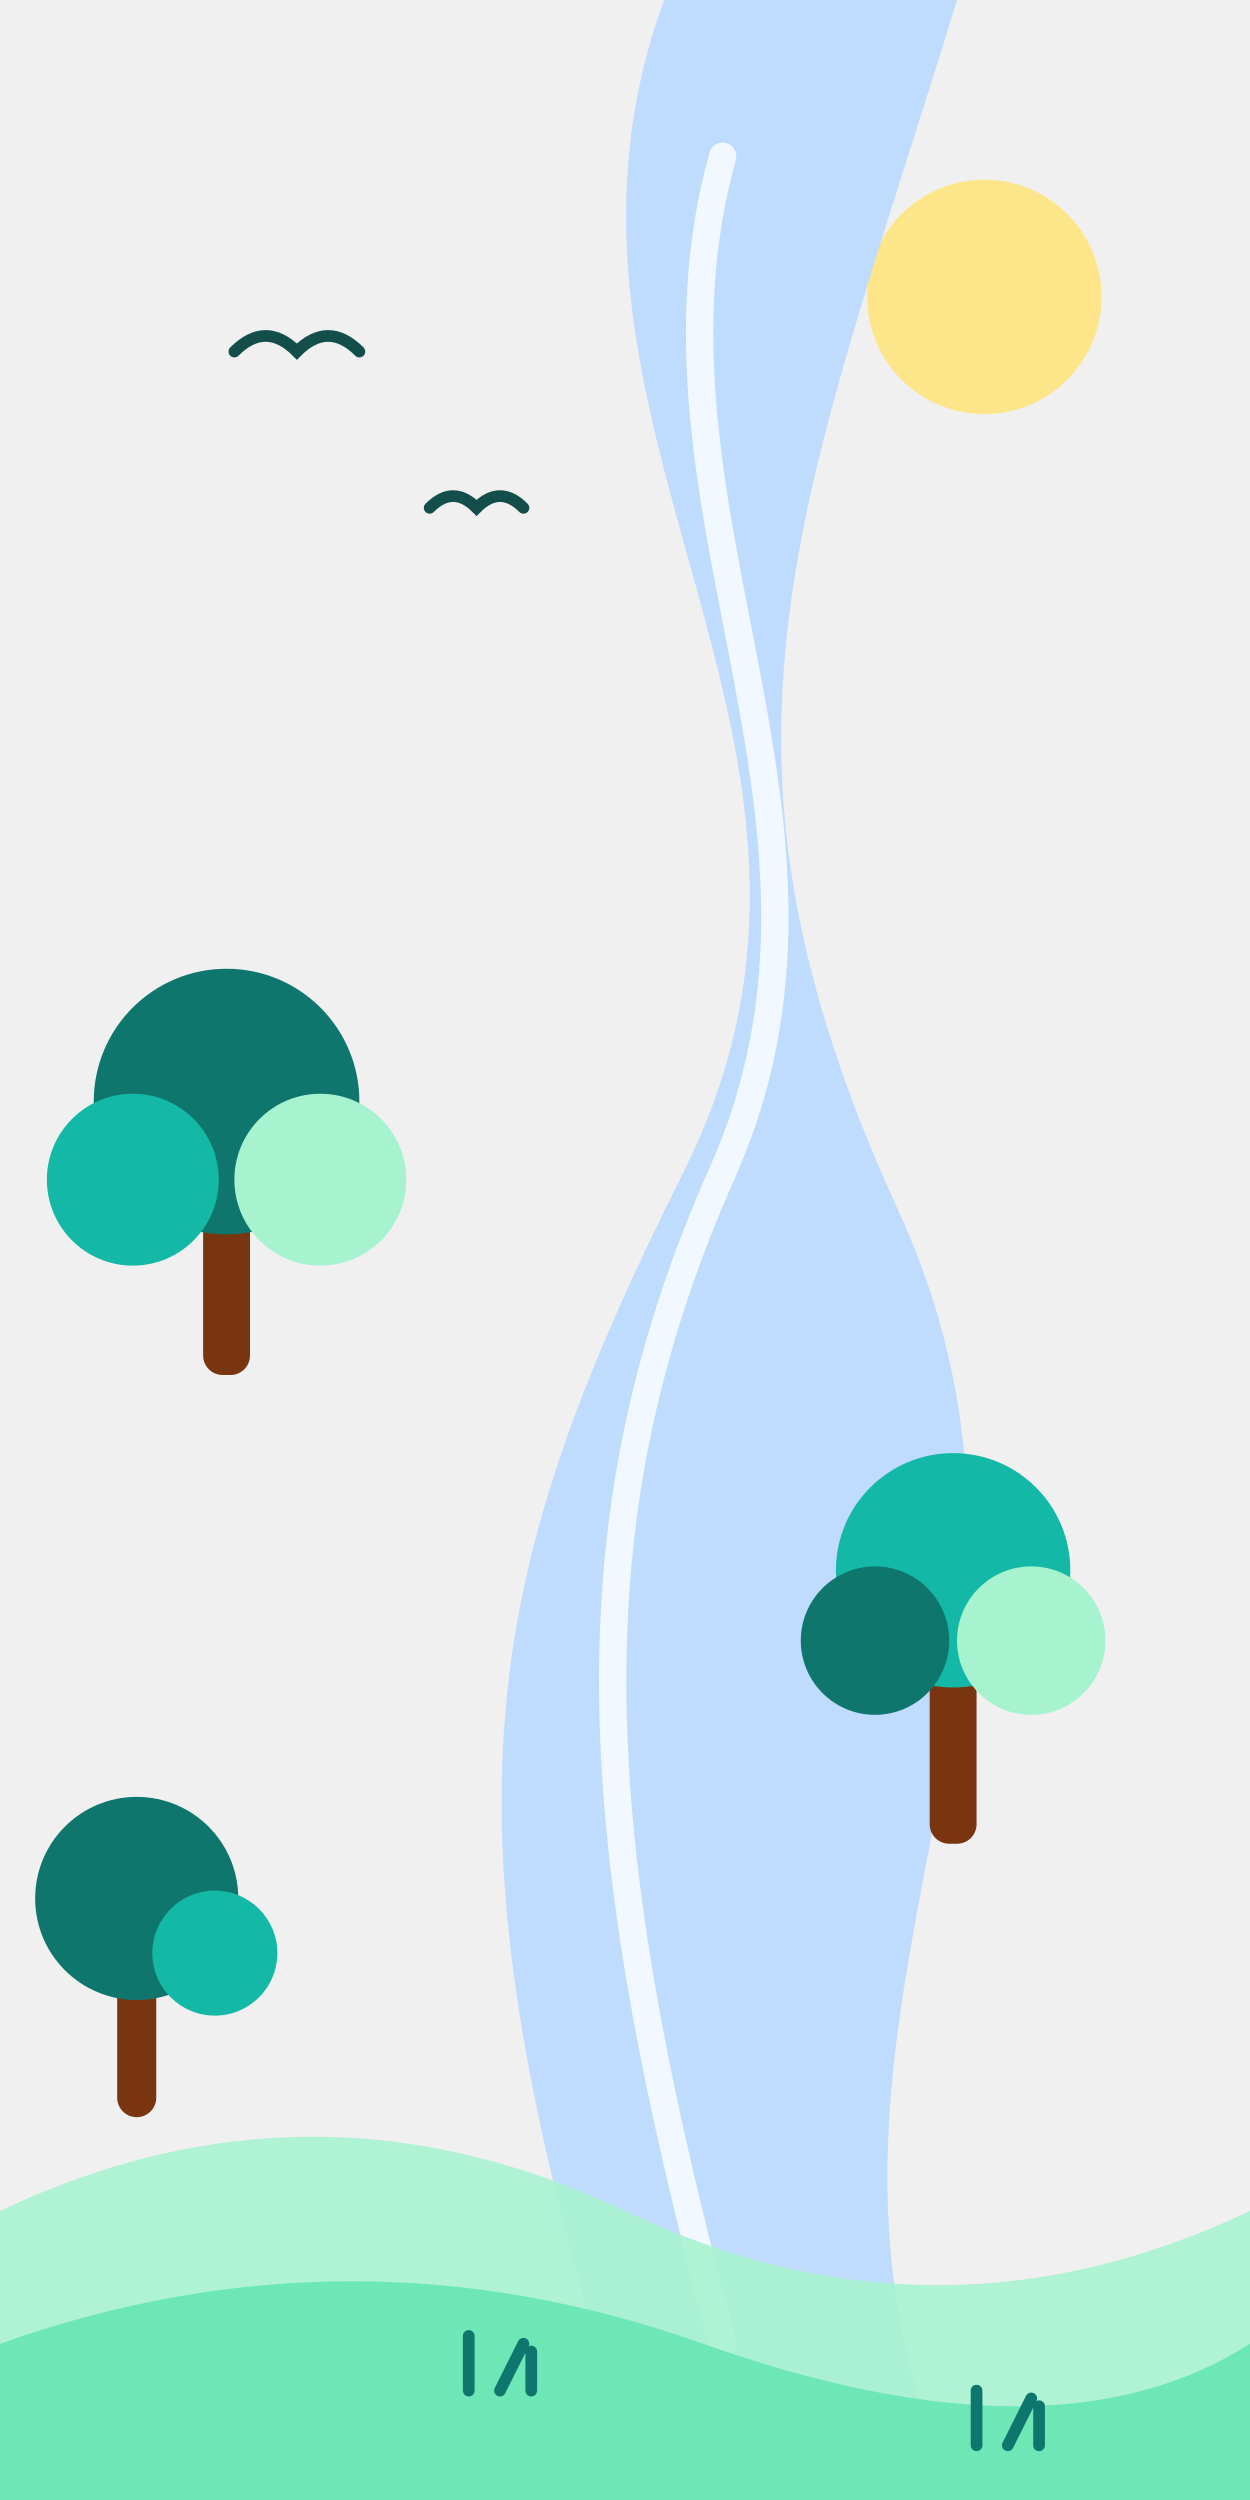
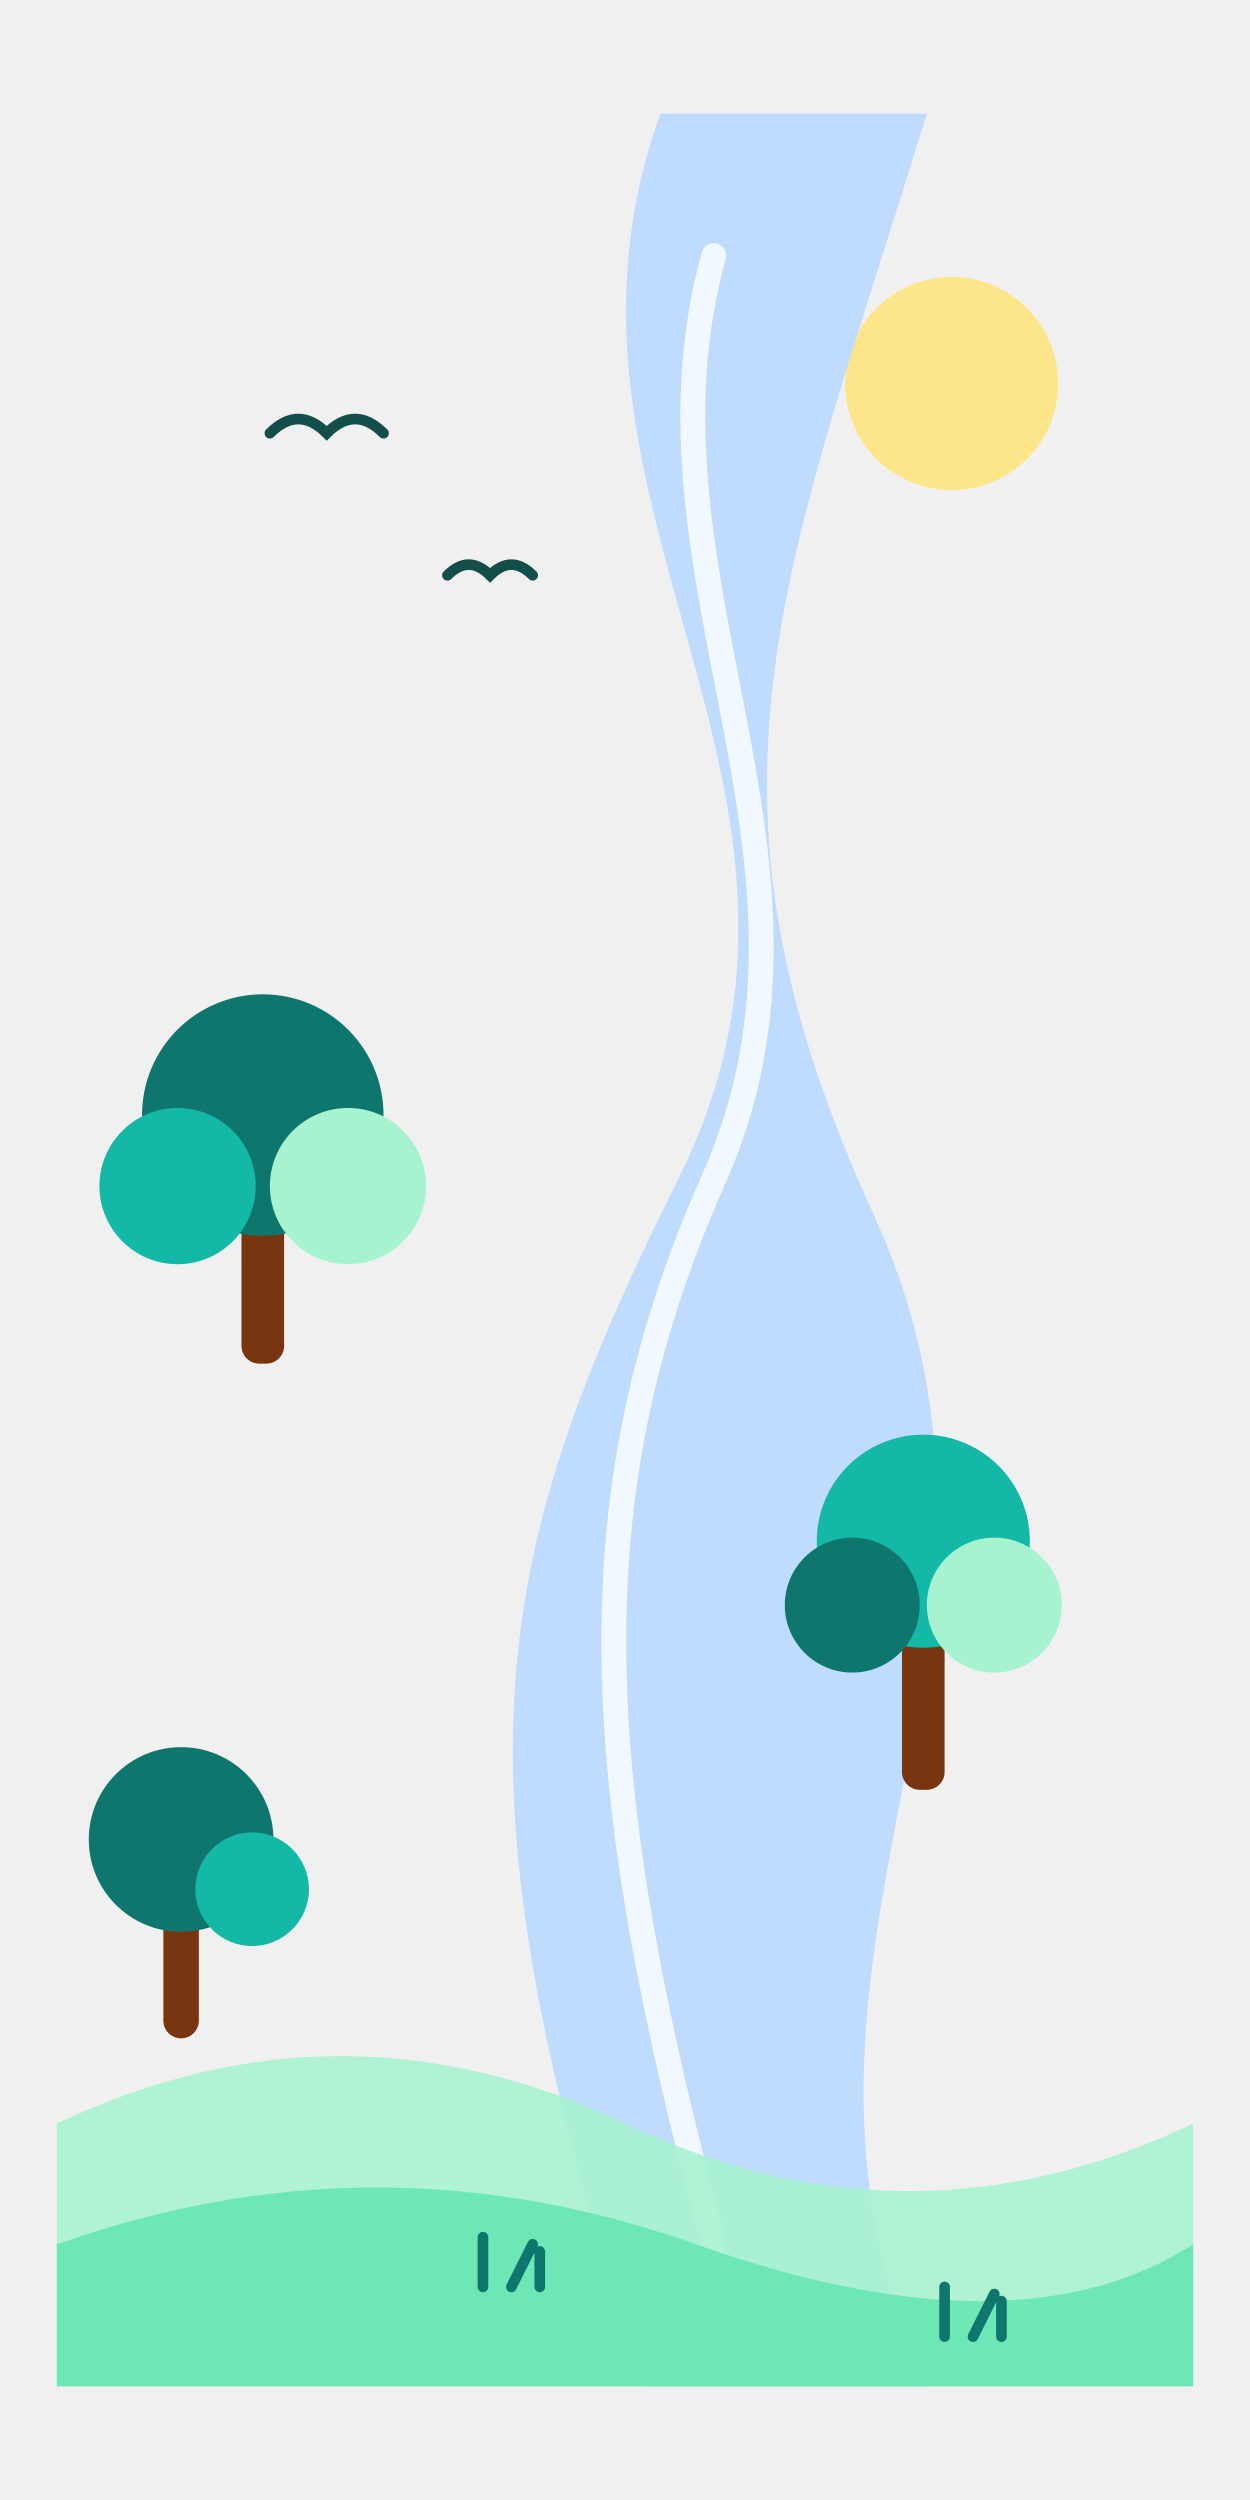
- <svg xmlns="http://www.w3.org/2000/svg" width="320" height="640" viewBox="0 0 320 640" preserveAspectRatio="xMidYMax meet" role="img" aria-label="A river winding between trees and hills">
+ <svg xmlns="http://www.w3.org/2000/svg" width="320" height="640" viewBox="-16 -16 352 672" preserveAspectRatio="xMidYMid meet" role="img" aria-label="A river winding between trees and hills">
  <circle cx="252" cy="76" r="30" fill="#FDE68A" />
  <g stroke="#134E4A" stroke-width="3" stroke-linecap="round" fill="none">
    <path d="M60 90q8-8 16 0q8-8 16 0" />
    <path d="M110 130q6-6 12 0q6-6 12 0" />
  </g>
  <path d="M170 0 C 130 110, 230 190, 175 300 S 110 470, 165 640 L 245 640 C 190 520, 285 430, 230 310 S 205 130, 245 0 Z" fill="#BFDBFE" />
  <path d="M185 40 C 160 130, 225 210, 185 300 S 150 470, 185 600" fill="none" stroke="#FFFFFF" stroke-width="7" stroke-linecap="round" opacity=".8" />
  <g>
    <rect x="52" y="300" width="12" height="52" rx="5" fill="#78350F" />
    <circle cx="58" cy="282" r="34" fill="#0F766E" />
    <circle cx="34" cy="302" r="22" fill="#14B8A6" />
    <circle cx="82" cy="302" r="22" fill="#A7F3D0" />
  </g>
  <g>
    <rect x="238" y="420" width="12" height="52" rx="5" fill="#78350F" />
    <circle cx="244" cy="402" r="30" fill="#14B8A6" />
    <circle cx="224" cy="420" r="19" fill="#0F766E" />
    <circle cx="264" cy="420" r="19" fill="#A7F3D0" />
  </g>
  <g>
    <rect x="30" y="500" width="10" height="42" rx="5" fill="#78350F" />
    <circle cx="35" cy="486" r="26" fill="#0F766E" />
    <circle cx="55" cy="500" r="16" fill="#14B8A6" />
  </g>
  <path d="M0 566 Q 80 528 160 566 T 320 566 V 640 H 0 Z" fill="#A7F3D0" opacity=".9" />
  <path d="M0 600 Q 90 568 180 600 T 320 600 V 640 H 0 Z" fill="#6EE7B7" />
  <g stroke="#0F766E" stroke-width="3" stroke-linecap="round" fill="none">
    <path d="M120 612v-14M128 612l6-12M136 612v-10" />
    <path d="M250 626v-14M258 626l6-12M266 626v-10" />
  </g>
</svg>
